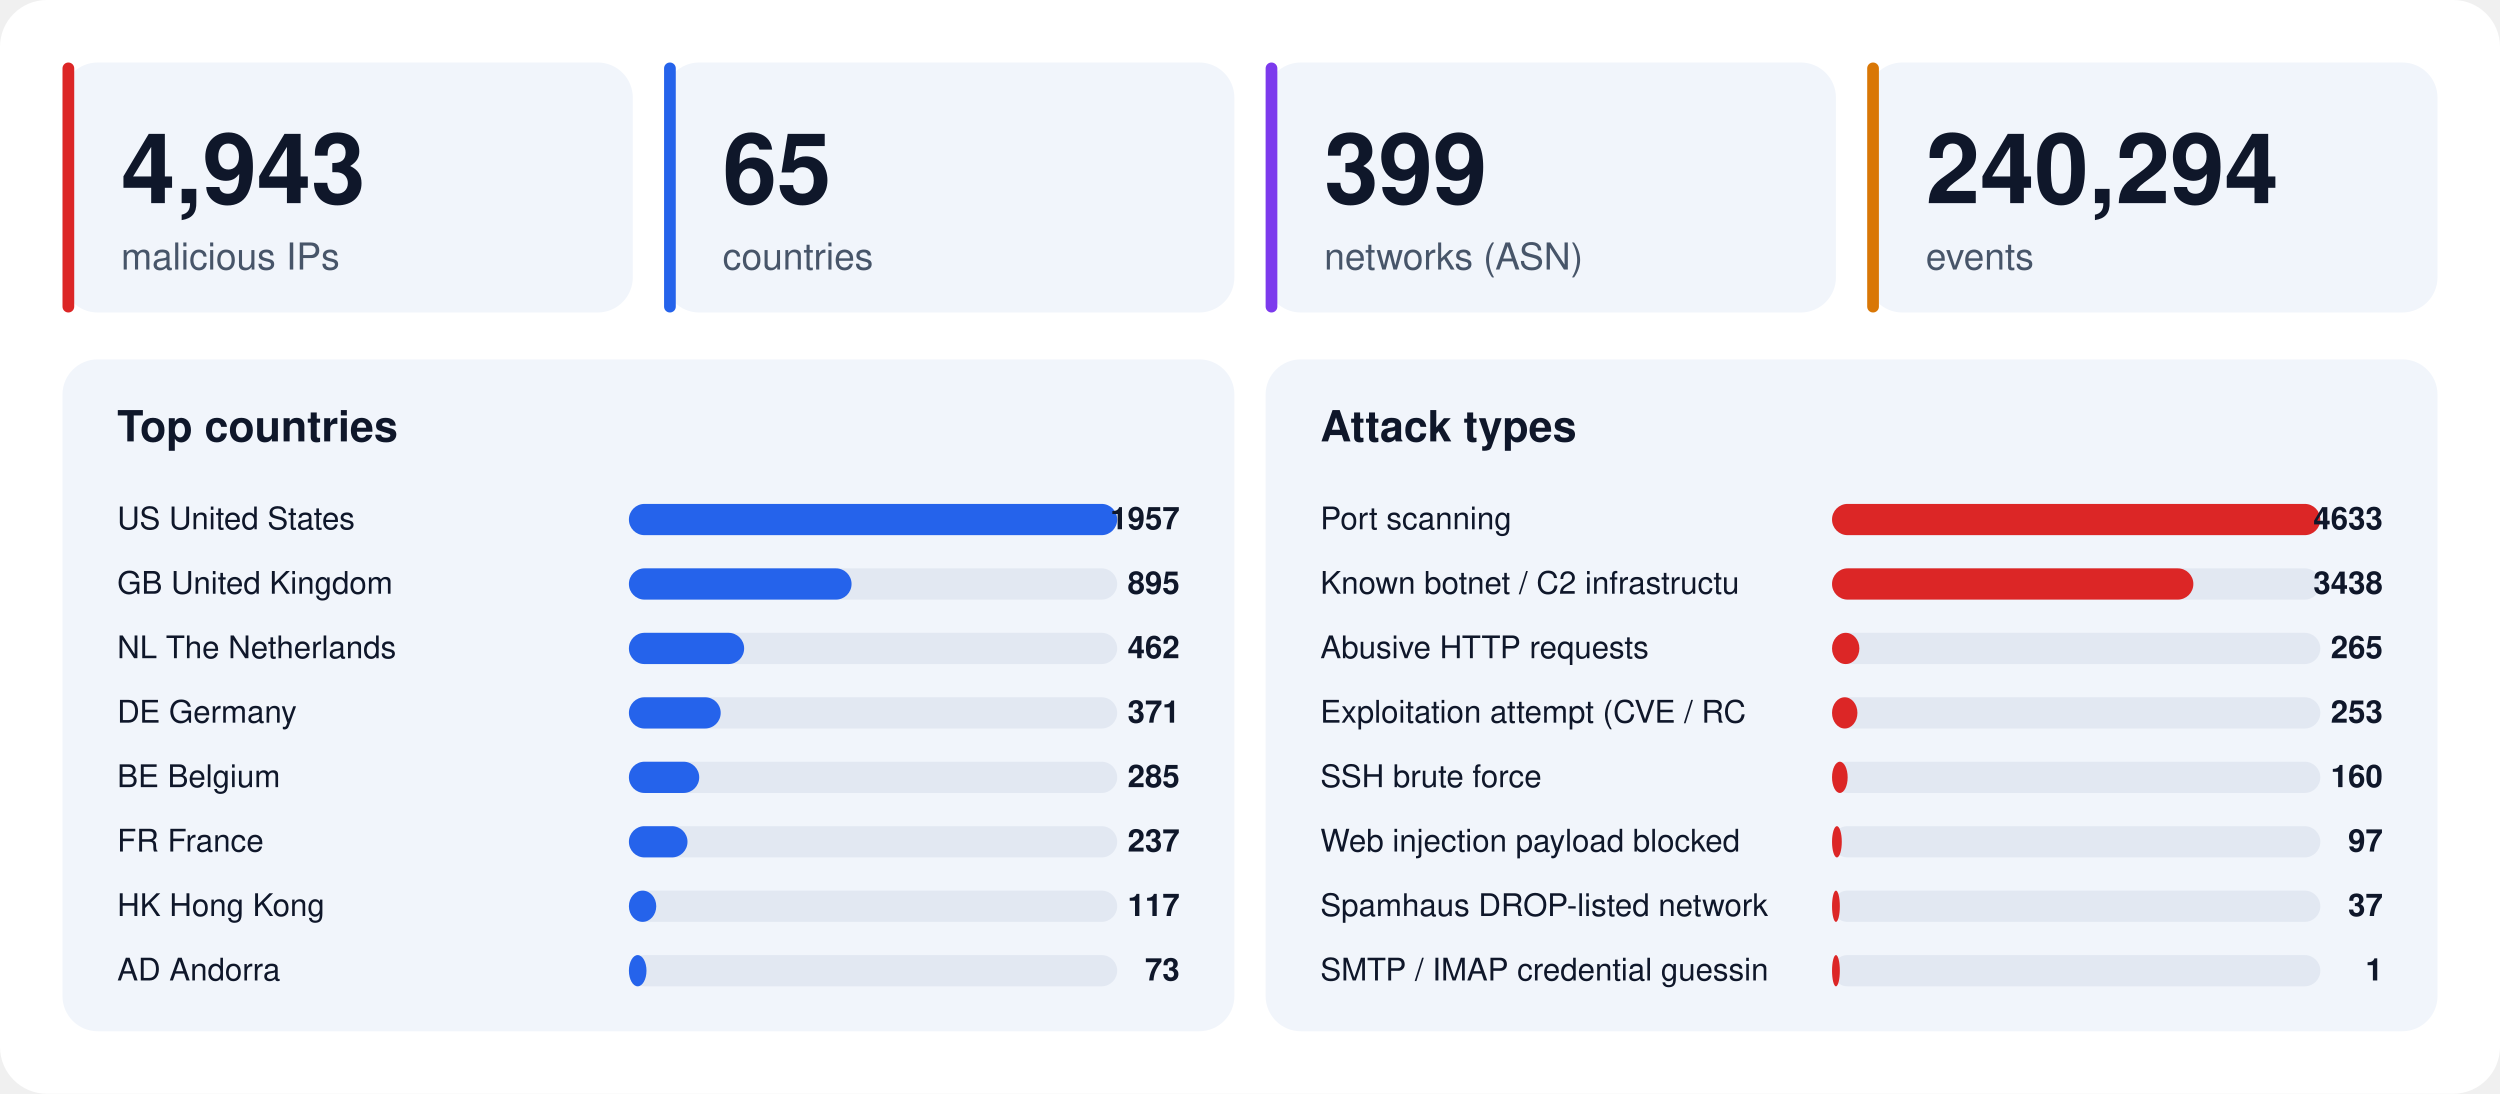
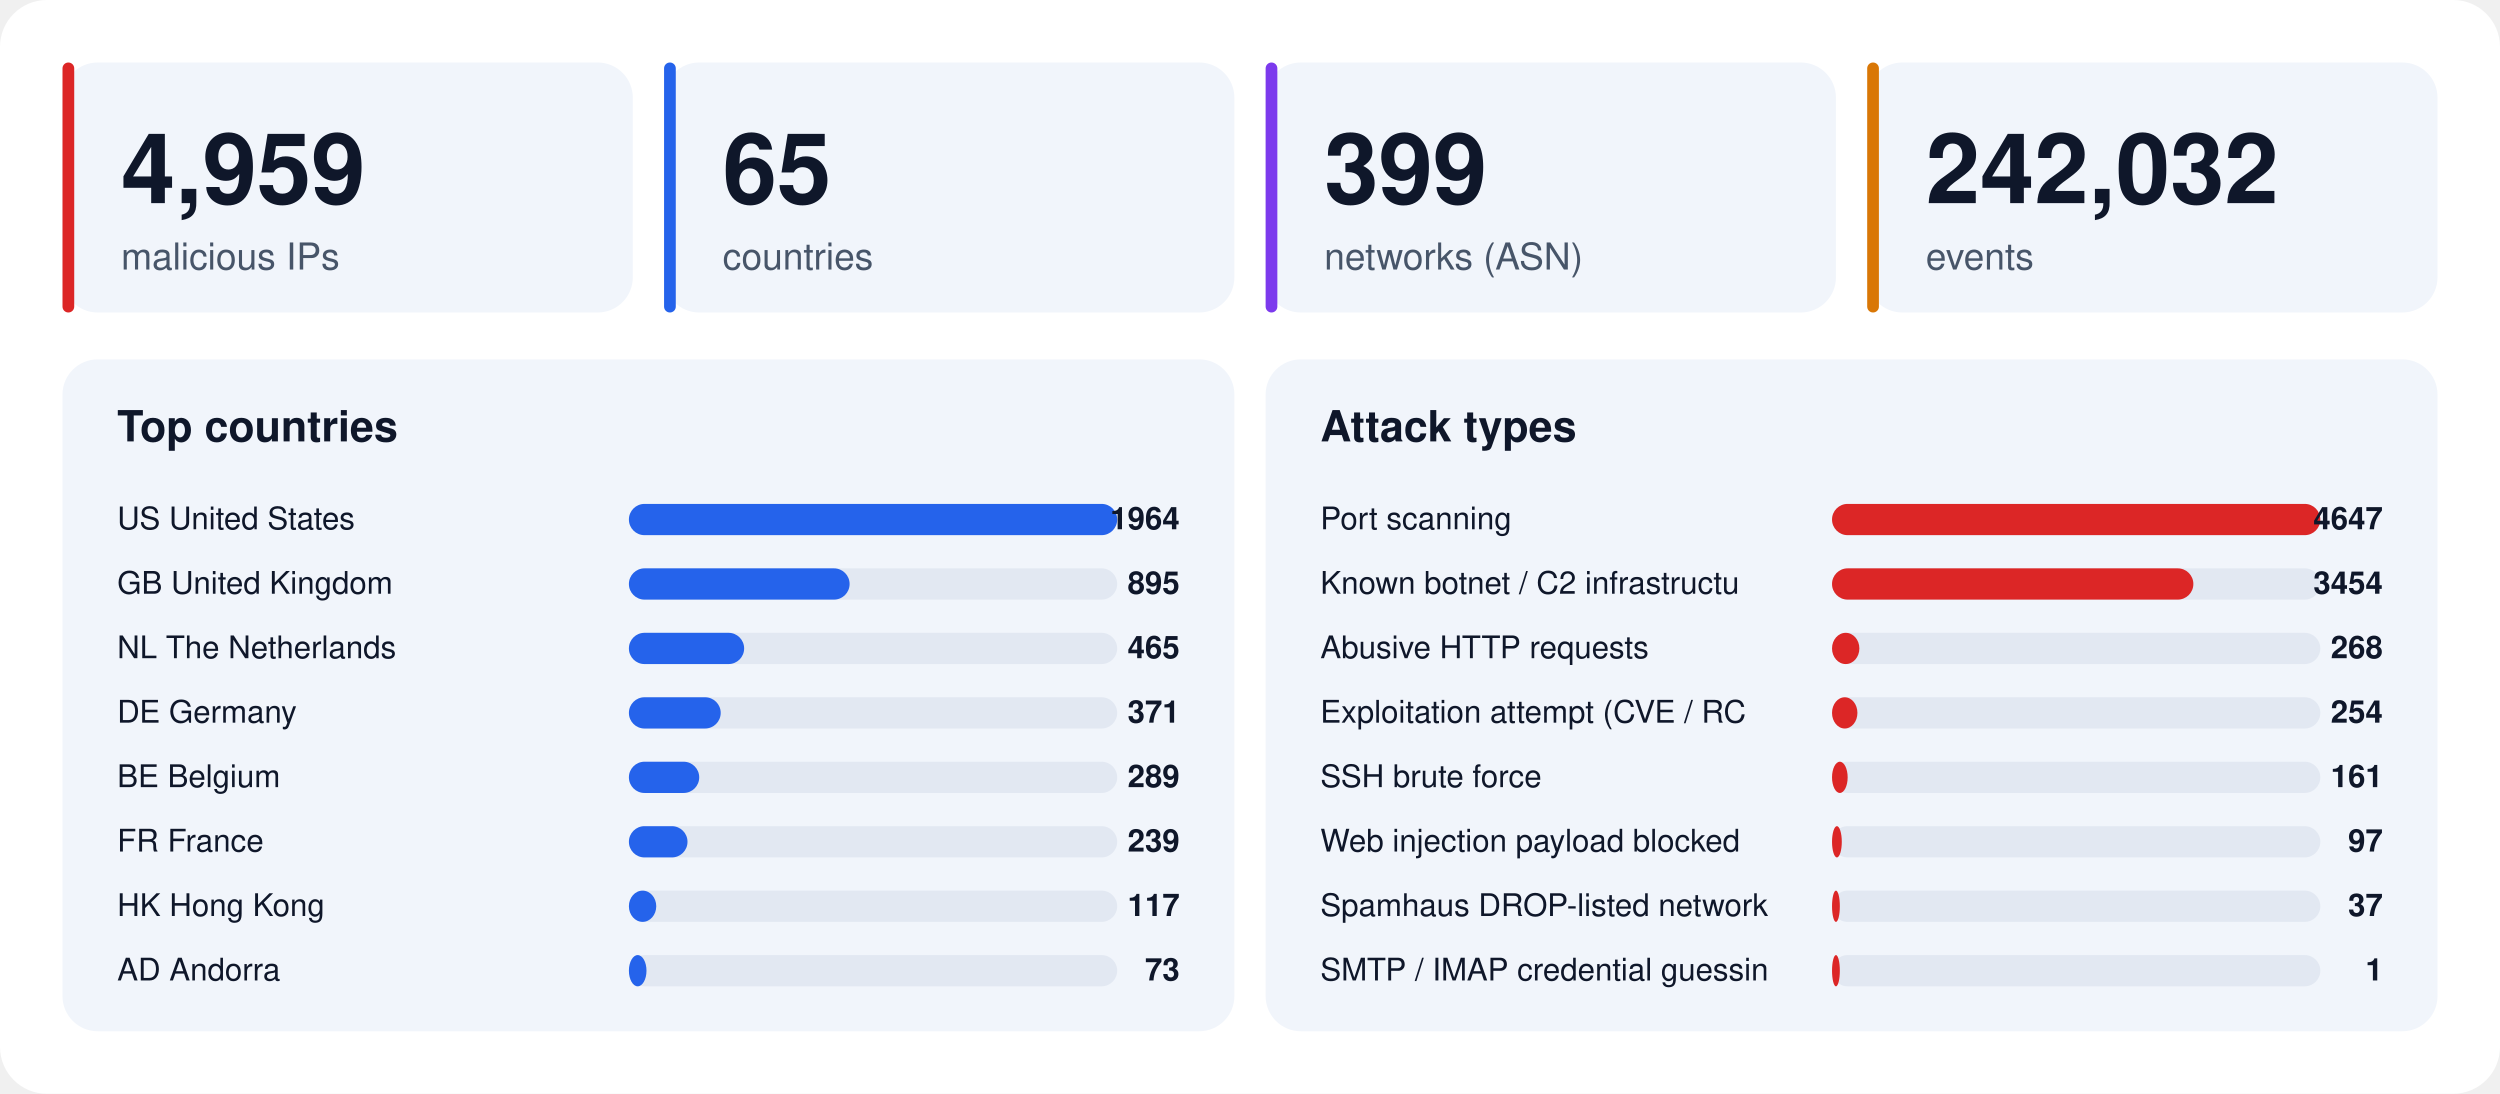
<svg xmlns="http://www.w3.org/2000/svg" width="1280" height="560" viewBox="0 0 1280 560" font-family="-apple-system,BlinkMacSystemFont,'Segoe UI',Helvetica,Arial,sans-serif">
  <rect width="1280" height="560" rx="24" fill="#ffffff" />
  <rect x="32" y="32" width="292" height="128" rx="18" fill="#f1f5fb" />
  <rect x="32" y="32" width="6" height="128" rx="3" fill="#dc2626" />
-   <text x="62" y="104" font-size="50" font-weight="800" fill="#0f172a">4,943</text>
+   <text x="62" y="104" font-size="50" font-weight="800" fill="#0f172a">4,959</text>
  <text x="62" y="138" font-size="19" fill="#475569">malicious IPs</text>
  <rect x="340" y="32" width="292" height="128" rx="18" fill="#f1f5fb" />
  <rect x="340" y="32" width="6" height="128" rx="3" fill="#2563eb" />
  <text x="370" y="104" font-size="50" font-weight="800" fill="#0f172a">65</text>
  <text x="370" y="138" font-size="19" fill="#475569">countries</text>
  <rect x="648" y="32" width="292" height="128" rx="18" fill="#f1f5fb" />
  <rect x="648" y="32" width="6" height="128" rx="3" fill="#7c3aed" />
  <text x="678" y="104" font-size="50" font-weight="800" fill="#0f172a">399</text>
  <text x="678" y="138" font-size="19" fill="#475569">networks (ASN)</text>
  <rect x="956" y="32" width="292" height="128" rx="18" fill="#f1f5fb" />
  <rect x="956" y="32" width="6" height="128" rx="3" fill="#d97706" />
-   <text x="986" y="104" font-size="50" font-weight="800" fill="#0f172a">240,294</text>
+   <text x="986" y="104" font-size="50" font-weight="800" fill="#0f172a">242,032</text>
  <text x="986" y="138" font-size="19" fill="#475569">events</text>
  <rect x="32" y="184" width="600" height="344" rx="18" fill="#f1f5fb" />
  <text x="60" y="226" font-size="22" font-weight="700" fill="#0f172a">Top countries</text>
  <text x="60" y="271" font-size="16" fill="#0f172a">US  United States</text>
  <rect x="322" y="258" width="250" height="16" rx="8" fill="#e2e8f2" />
  <rect x="322" y="258" width="250" height="16" rx="8" fill="#2563eb" />
-   <text x="604" y="271" font-size="16" font-weight="700" text-anchor="end" fill="#0f172a">1957</text>
+   <text x="604" y="271" font-size="16" font-weight="700" text-anchor="end" fill="#0f172a">1964</text>
  <text x="60" y="304" font-size="16" fill="#0f172a">GB  United Kingdom</text>
  <rect x="322" y="291" width="250" height="16" rx="8" fill="#e2e8f2" />
-   <rect x="322" y="291" width="114" height="16" rx="8" fill="#2563eb" />
+   <rect x="322" y="291" width="113" height="16" rx="8" fill="#2563eb" />
  <text x="604" y="304" font-size="16" font-weight="700" text-anchor="end" fill="#0f172a">895</text>
  <text x="60" y="337" font-size="16" fill="#0f172a">NL  The Netherlands</text>
  <rect x="322" y="324" width="250" height="16" rx="8" fill="#e2e8f2" />
  <rect x="322" y="324" width="59" height="16" rx="8" fill="#2563eb" />
-   <text x="604" y="337" font-size="16" font-weight="700" text-anchor="end" fill="#0f172a">462</text>
+   <text x="604" y="337" font-size="16" font-weight="700" text-anchor="end" fill="#0f172a">465</text>
  <text x="60" y="370" font-size="16" fill="#0f172a">DE  Germany</text>
  <rect x="322" y="357" width="250" height="16" rx="8" fill="#e2e8f2" />
  <rect x="322" y="357" width="47" height="16" rx="8" fill="#2563eb" />
  <text x="604" y="370" font-size="16" font-weight="700" text-anchor="end" fill="#0f172a">371</text>
  <text x="60" y="403" font-size="16" fill="#0f172a">BE  Belgium</text>
  <rect x="322" y="390" width="250" height="16" rx="8" fill="#e2e8f2" />
  <rect x="322" y="390" width="36" height="16" rx="8" fill="#2563eb" />
-   <text x="604" y="403" font-size="16" font-weight="700" text-anchor="end" fill="#0f172a">285</text>
+   <text x="604" y="403" font-size="16" font-weight="700" text-anchor="end" fill="#0f172a">289</text>
  <text x="60" y="436" font-size="16" fill="#0f172a">FR  France</text>
  <rect x="322" y="423" width="250" height="16" rx="8" fill="#e2e8f2" />
  <rect x="322" y="423" width="30" height="16" rx="8" fill="#2563eb" />
-   <text x="604" y="436" font-size="16" font-weight="700" text-anchor="end" fill="#0f172a">237</text>
+   <text x="604" y="436" font-size="16" font-weight="700" text-anchor="end" fill="#0f172a">239</text>
  <text x="60" y="469" font-size="16" fill="#0f172a">HK  Hong Kong</text>
  <rect x="322" y="456" width="250" height="16" rx="8" fill="#e2e8f2" />
  <rect x="322" y="456" width="14" height="16" rx="8" fill="#2563eb" />
  <text x="604" y="469" font-size="16" font-weight="700" text-anchor="end" fill="#0f172a">117</text>
  <text x="60" y="502" font-size="16" fill="#0f172a">AD  Andorra</text>
  <rect x="322" y="489" width="250" height="16" rx="8" fill="#e2e8f2" />
  <rect x="322" y="489" width="9" height="16" rx="8" fill="#2563eb" />
  <text x="604" y="502" font-size="16" font-weight="700" text-anchor="end" fill="#0f172a">73</text>
  <rect x="648" y="184" width="600" height="344" rx="18" fill="#f1f5fb" />
  <text x="676" y="226" font-size="22" font-weight="700" fill="#0f172a">Attack types</text>
  <text x="676" y="271" font-size="16" fill="#0f172a">Port scanning</text>
  <rect x="938" y="258" width="250" height="16" rx="8" fill="#e2e8f2" />
  <rect x="938" y="258" width="250" height="16" rx="8" fill="#dc2626" />
-   <text x="1220" y="271" font-size="16" font-weight="700" text-anchor="end" fill="#0f172a">4633</text>
+   <text x="1220" y="271" font-size="16" font-weight="700" text-anchor="end" fill="#0f172a">4647</text>
  <text x="676" y="304" font-size="16" fill="#0f172a">Known botnet / C2 infrastructu</text>
  <rect x="938" y="291" width="250" height="16" rx="8" fill="#e2e8f2" />
  <rect x="938" y="291" width="185" height="16" rx="8" fill="#dc2626" />
-   <text x="1220" y="304" font-size="16" font-weight="700" text-anchor="end" fill="#0f172a">3438</text>
+   <text x="1220" y="304" font-size="16" font-weight="700" text-anchor="end" fill="#0f172a">3454</text>
  <text x="676" y="337" font-size="16" fill="#0f172a">Abusive HTTP requests</text>
  <rect x="938" y="324" width="250" height="16" rx="8" fill="#e2e8f2" />
  <rect x="938" y="324" width="14" height="16" rx="8" fill="#dc2626" />
-   <text x="1220" y="337" font-size="16" font-weight="700" text-anchor="end" fill="#0f172a">265</text>
+   <text x="1220" y="337" font-size="16" font-weight="700" text-anchor="end" fill="#0f172a">268</text>
  <text x="676" y="370" font-size="16" fill="#0f172a">Exploitation attempt (CVE / RC</text>
  <rect x="938" y="357" width="250" height="16" rx="8" fill="#e2e8f2" />
  <rect x="938" y="357" width="13" height="16" rx="8" fill="#dc2626" />
-   <text x="1220" y="370" font-size="16" font-weight="700" text-anchor="end" fill="#0f172a">253</text>
+   <text x="1220" y="370" font-size="16" font-weight="700" text-anchor="end" fill="#0f172a">254</text>
  <text x="676" y="403" font-size="16" fill="#0f172a">SSH brute force</text>
  <rect x="938" y="390" width="250" height="16" rx="8" fill="#e2e8f2" />
  <rect x="938" y="390" width="8" height="16" rx="8" fill="#dc2626" />
-   <text x="1220" y="403" font-size="16" font-weight="700" text-anchor="end" fill="#0f172a">160</text>
+   <text x="1220" y="403" font-size="16" font-weight="700" text-anchor="end" fill="#0f172a">161</text>
  <text x="676" y="436" font-size="16" fill="#0f172a">Web injection payload blocked </text>
  <rect x="938" y="423" width="250" height="16" rx="8" fill="#e2e8f2" />
  <rect x="938" y="423" width="5" height="16" rx="8" fill="#dc2626" />
  <text x="1220" y="436" font-size="16" font-weight="700" text-anchor="end" fill="#0f172a">97</text>
  <text x="676" y="469" font-size="16" fill="#0f172a">Spamhaus DROP-listed network</text>
  <rect x="938" y="456" width="250" height="16" rx="8" fill="#e2e8f2" />
  <rect x="938" y="456" width="4" height="16" rx="8" fill="#dc2626" />
  <text x="1220" y="469" font-size="16" font-weight="700" text-anchor="end" fill="#0f172a">37</text>
  <text x="676" y="502" font-size="16" fill="#0f172a">SMTP / IMAP credential guessin</text>
  <rect x="938" y="489" width="250" height="16" rx="8" fill="#e2e8f2" />
  <rect x="938" y="489" width="4" height="16" rx="8" fill="#dc2626" />
  <text x="1220" y="502" font-size="16" font-weight="700" text-anchor="end" fill="#0f172a">1</text>
</svg>
